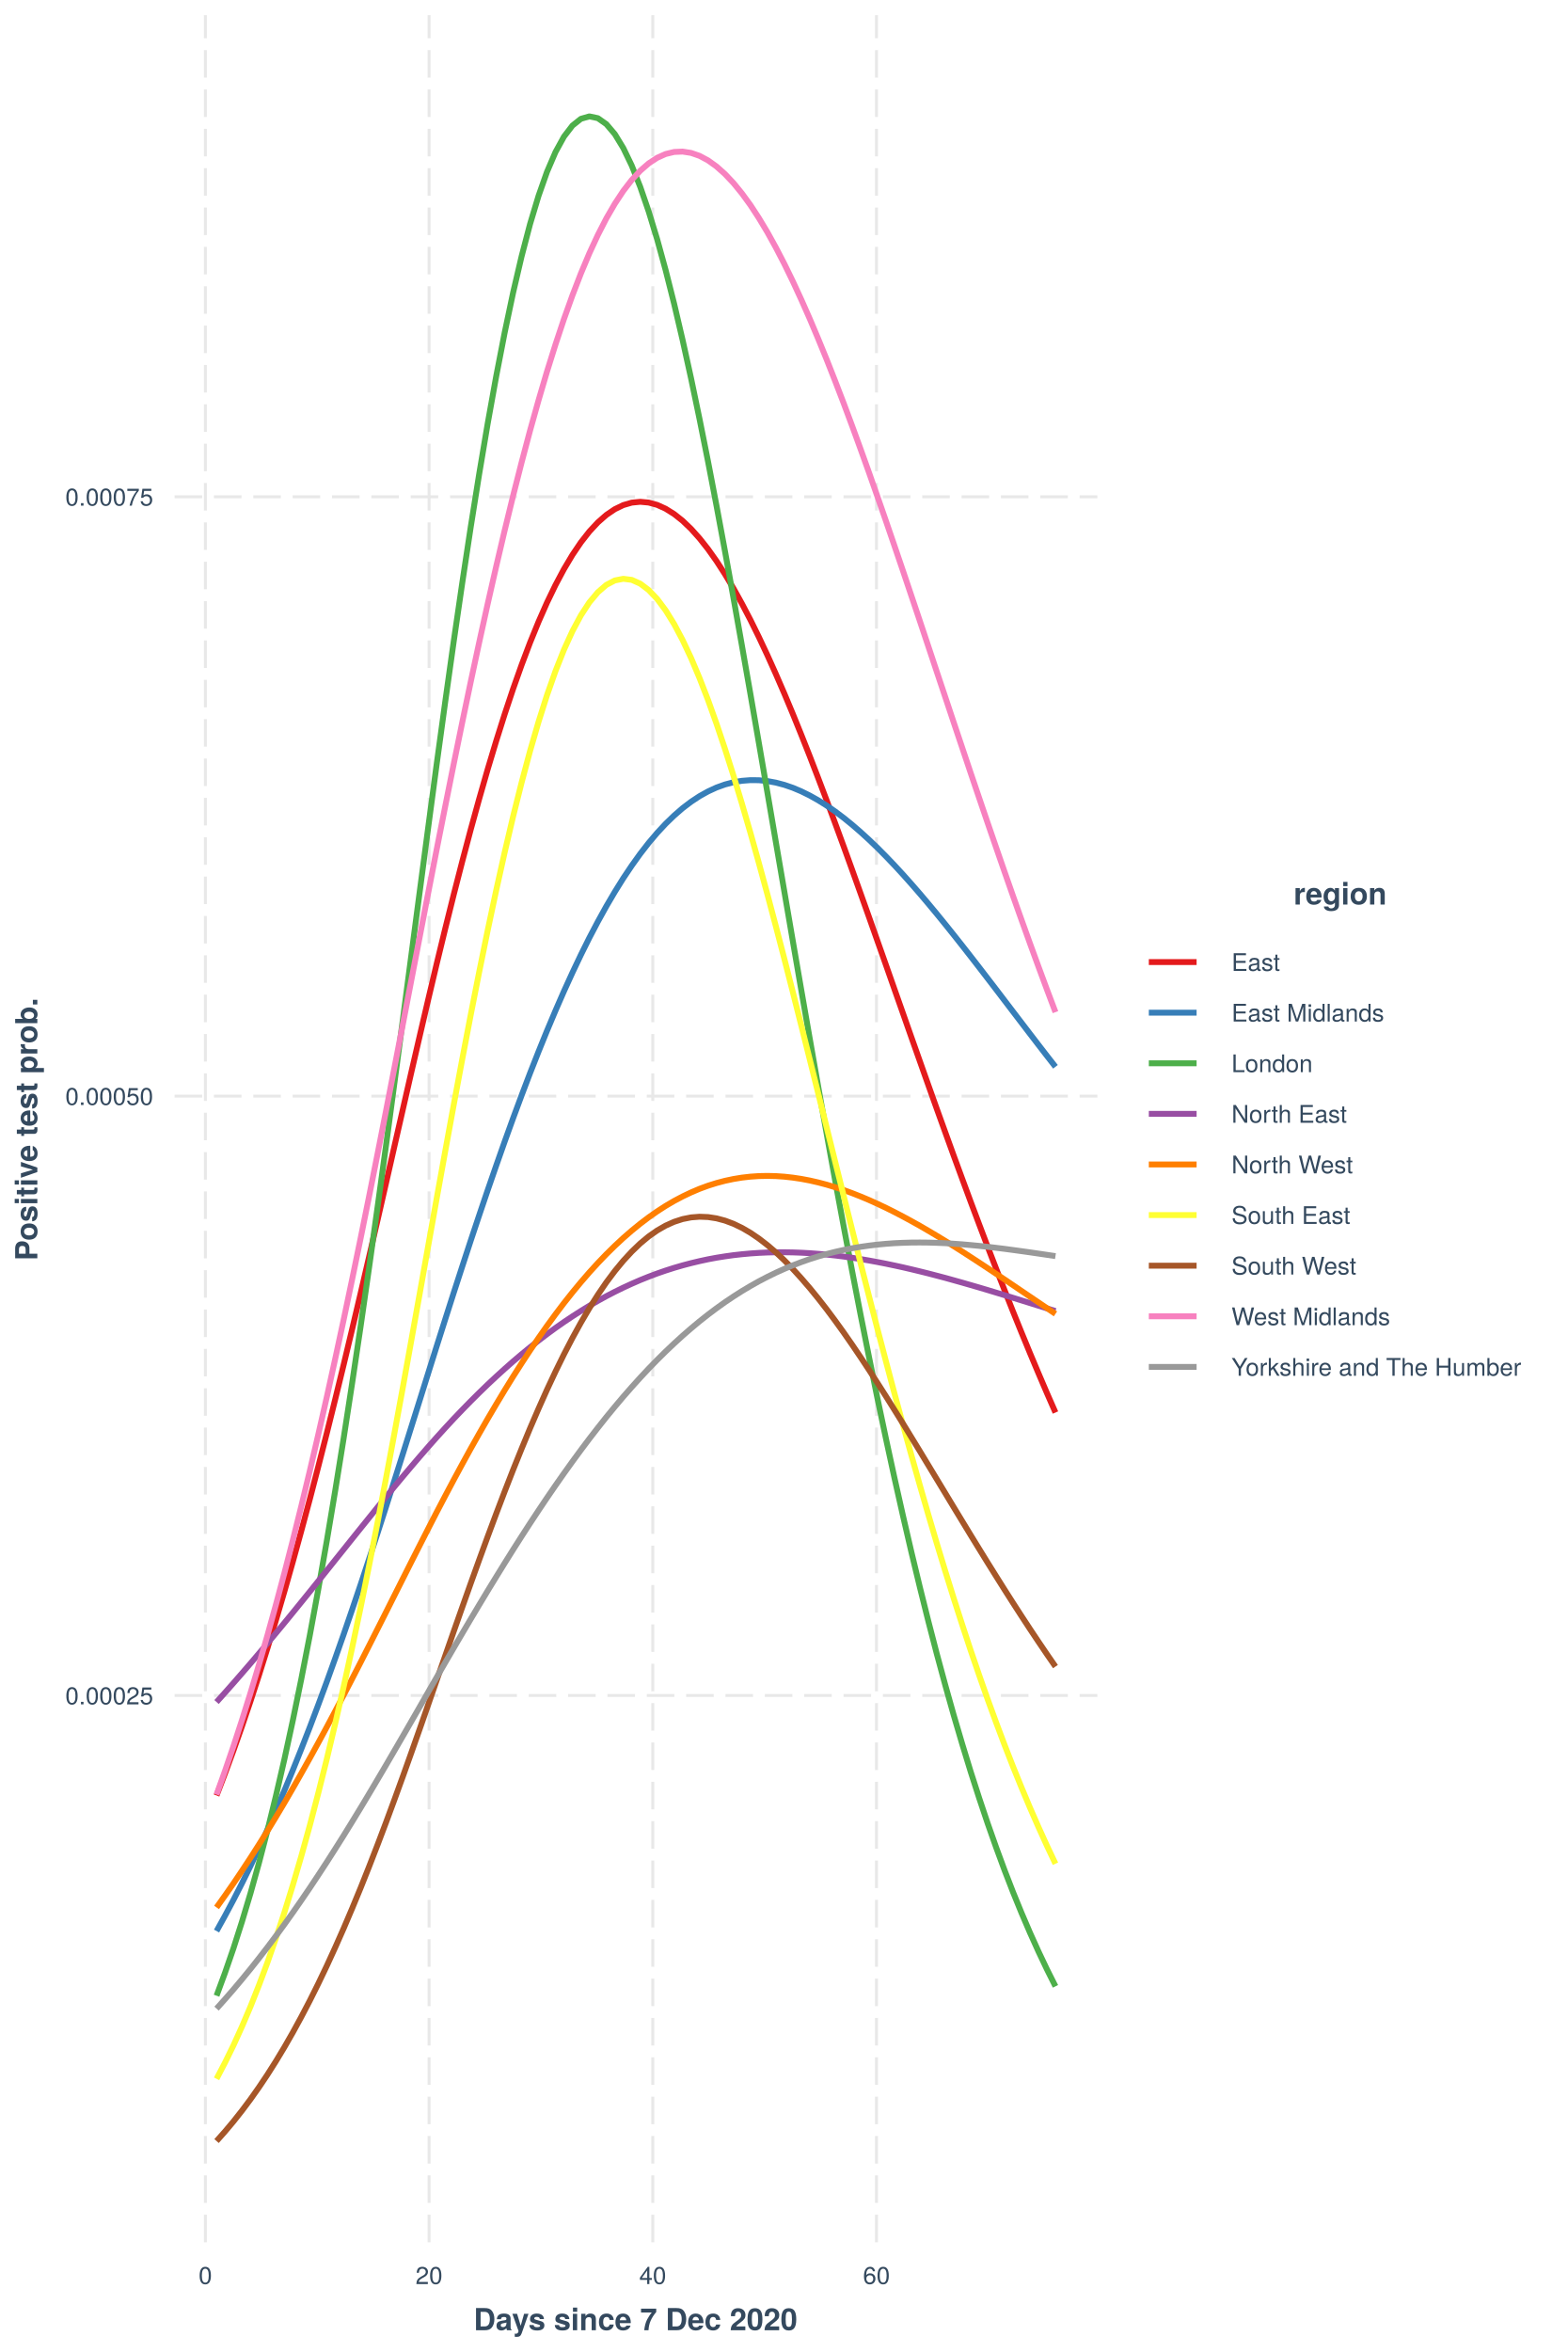
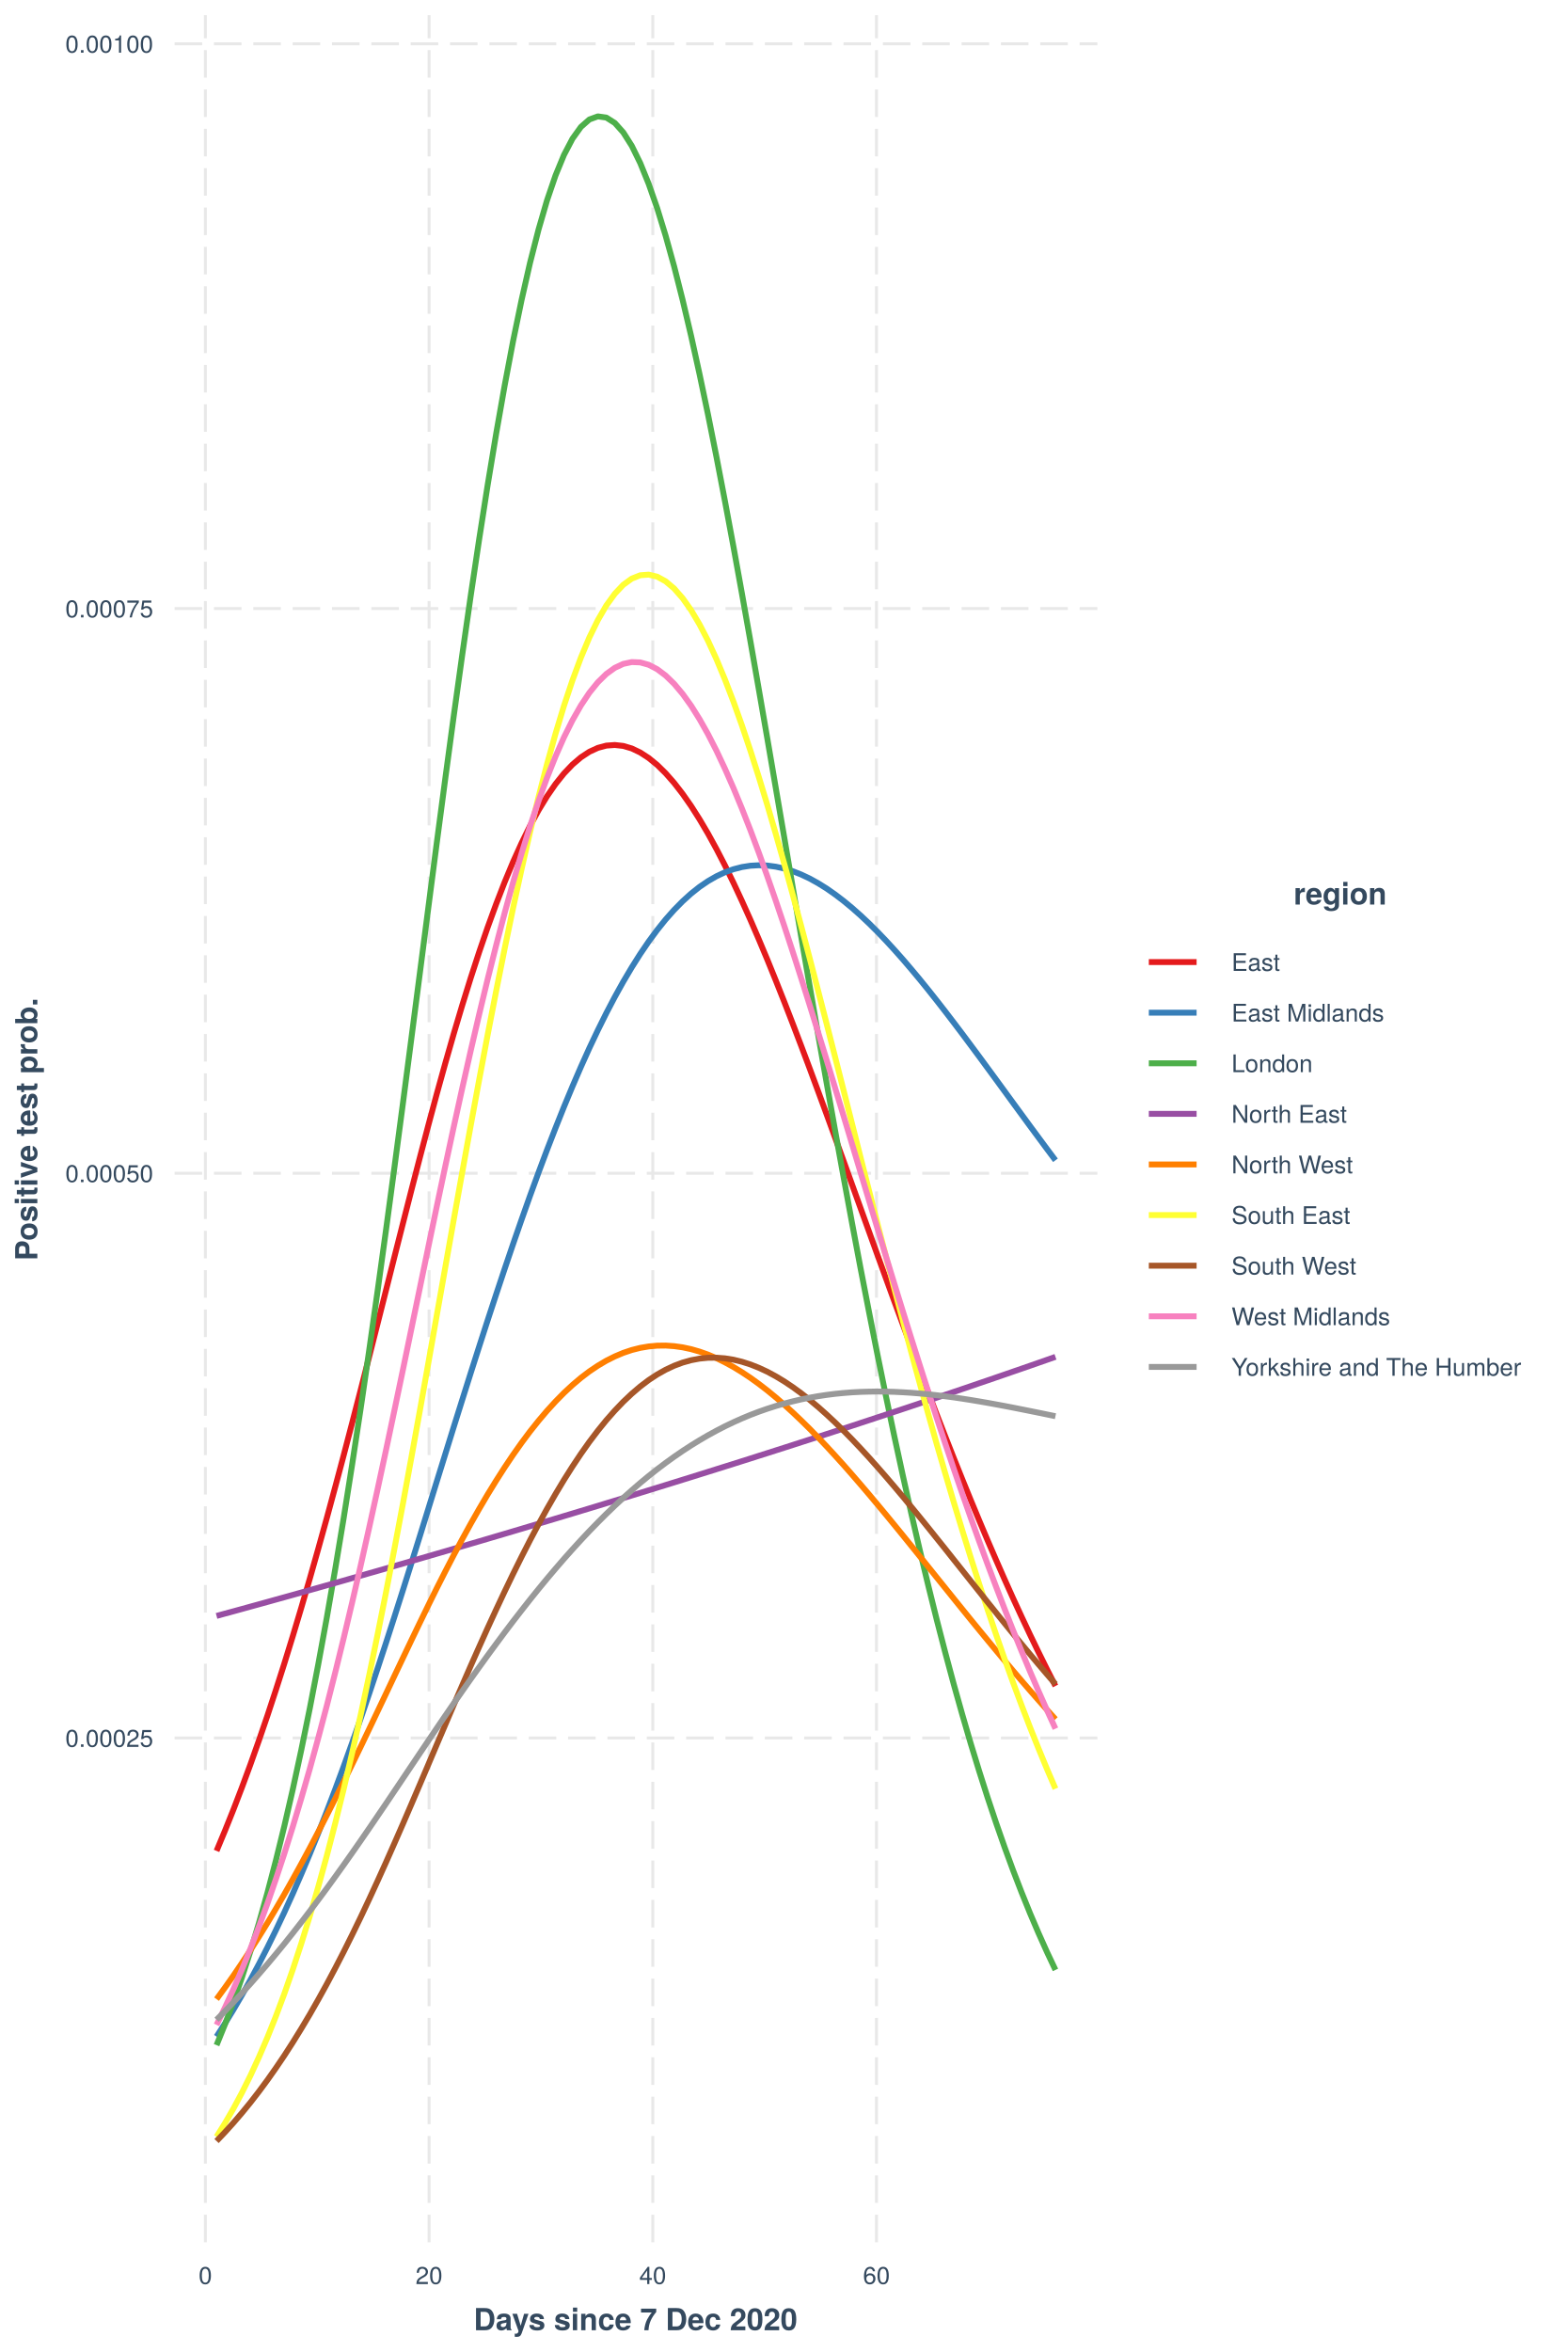
<svg xmlns="http://www.w3.org/2000/svg" viewBox="0 0 566.93 850.39">
  <defs>
    <style type="text/css">
    line, polyline, polygon, path, rect, circle {
      fill: none;
      stroke: #000000;
      stroke-linecap: round;
      stroke-linejoin: round;
      stroke-miterlimit: 10.00;
    }
  </style>
  </defs>
  <rect width="100%" height="100%" style="stroke: none; fill: #FFFFFF;" />
  <rect x="0.00" y="0.00" width="566.93" height="850.39" style="stroke-width: 1.07; stroke: #FFFFFF; fill: #FFFFFF;" />
  <defs>
    <clipPath id="cpNjMuMTR8Mzk2Ljg1fDgxMC43Mnw1LjQ4">
      <rect x="63.14" y="5.48" width="333.71" height="805.24" />
    </clipPath>
  </defs>
  <rect x="63.14" y="5.48" width="333.71" height="805.24" style="stroke-width: 0.00; stroke: #FFFFFF; fill: #FFFFFF;" clip-path="url(#cpNjMuMTR8Mzk2Ljg1fDgxMC43Mnw1LjQ4)" />
-   <polyline points="63.14,613.02 396.85,613.02 " style="stroke-width: 1.07; stroke: #E8E8E8; stroke-dasharray: 9.96,4.27; stroke-linecap: butt;" clip-path="url(#cpNjMuMTR8Mzk2Ljg1fDgxMC43Mnw1LjQ4)" />
-   <polyline points="63.14,396.32 396.85,396.32 " style="stroke-width: 1.07; stroke: #E8E8E8; stroke-dasharray: 9.96,4.27; stroke-linecap: butt;" clip-path="url(#cpNjMuMTR8Mzk2Ljg1fDgxMC43Mnw1LjQ4)" />
-   <polyline points="63.14,179.62 396.85,179.62 " style="stroke-width: 1.07; stroke: #E8E8E8; stroke-dasharray: 9.96,4.27; stroke-linecap: butt;" clip-path="url(#cpNjMuMTR8Mzk2Ljg1fDgxMC43Mnw1LjQ4)" />
+   <polyline points="63.14,628.40 396.85,628.40 " style="stroke-width: 1.07; stroke: #E8E8E8; stroke-dasharray: 9.96,4.27; stroke-linecap: butt;" clip-path="url(#cpNjMuMTR8Mzk2Ljg1fDgxMC43Mnw1LjQ4)" />
+   <polyline points="63.14,424.21 396.85,424.21 " style="stroke-width: 1.07; stroke: #E8E8E8; stroke-dasharray: 9.96,4.27; stroke-linecap: butt;" clip-path="url(#cpNjMuMTR8Mzk2Ljg1fDgxMC43Mnw1LjQ4)" />
+   <polyline points="63.14,220.03 396.85,220.03 " style="stroke-width: 1.07; stroke: #E8E8E8; stroke-dasharray: 9.96,4.27; stroke-linecap: butt;" clip-path="url(#cpNjMuMTR8Mzk2Ljg1fDgxMC43Mnw1LjQ4)" />
+   <polyline points="63.14,15.84 396.85,15.84 " style="stroke-width: 1.07; stroke: #E8E8E8; stroke-dasharray: 9.96,4.27; stroke-linecap: butt;" clip-path="url(#cpNjMuMTR8Mzk2Ljg1fDgxMC43Mnw1LjQ4)" />
  <polyline points="74.27,810.72 74.27,5.48 " style="stroke-width: 1.07; stroke: #E8E8E8; stroke-dasharray: 9.96,4.27; stroke-linecap: butt;" clip-path="url(#cpNjMuMTR8Mzk2Ljg1fDgxMC43Mnw1LjQ4)" />
  <polyline points="155.17,810.72 155.17,5.48 " style="stroke-width: 1.07; stroke: #E8E8E8; stroke-dasharray: 9.96,4.27; stroke-linecap: butt;" clip-path="url(#cpNjMuMTR8Mzk2Ljg1fDgxMC43Mnw1LjQ4)" />
  <polyline points="236.07,810.72 236.07,5.48 " style="stroke-width: 1.07; stroke: #E8E8E8; stroke-dasharray: 9.96,4.27; stroke-linecap: butt;" clip-path="url(#cpNjMuMTR8Mzk2Ljg1fDgxMC43Mnw1LjQ4)" />
  <polyline points="316.97,810.72 316.97,5.48 " style="stroke-width: 1.07; stroke: #E8E8E8; stroke-dasharray: 9.96,4.27; stroke-linecap: butt;" clip-path="url(#cpNjMuMTR8Mzk2Ljg1fDgxMC43Mnw1LjQ4)" />
-   <polyline points="78.31,649.18 81.37,641.19 84.44,632.85 87.50,624.16 90.57,615.12 93.63,605.73 96.70,595.98 99.76,585.89 102.83,575.44 105.89,564.66 108.95,553.54 112.02,542.10 115.08,530.34 118.15,518.30 121.21,505.98 124.28,493.40 127.34,480.60 130.41,467.61 133.47,454.44 136.53,441.15 139.60,427.76 142.66,414.33 145.73,400.89 148.79,387.51 151.86,374.23 154.92,361.12 157.98,348.22 161.05,335.61 164.11,323.33 167.18,311.41 170.24,299.88 173.31,288.78 176.37,278.11 179.44,267.92 182.50,258.23 185.56,249.05 188.63,240.41 191.69,232.32 194.76,224.79 197.82,217.85 200.89,211.50 203.95,205.76 207.02,200.61 210.08,196.08 213.14,192.17 216.21,188.87 219.27,186.18 222.34,184.10 225.40,182.62 228.47,181.73 231.53,181.43 234.59,181.71 237.66,182.55 240.72,183.94 243.79,185.86 246.85,188.29 249.92,191.23 252.98,194.65 256.05,198.53 259.11,202.85 262.17,207.59 265.24,212.73 268.30,218.25 271.37,224.12 274.43,230.33 277.50,236.86 280.56,243.67 283.63,250.75 286.69,258.07 289.75,265.62 292.82,273.37 295.88,281.31 298.95,289.40 302.01,297.63 305.08,305.99 308.14,314.45 311.20,322.99 314.27,331.60 317.33,340.25 320.40,348.94 323.46,357.65 326.53,366.35 329.59,375.05 332.66,383.72 335.72,392.35 338.78,400.93 341.85,409.44 344.91,417.89 347.98,426.25 351.04,434.53 354.11,442.70 357.17,450.77 360.24,458.72 363.30,466.55 366.36,474.25 369.43,481.83 372.49,489.26 375.56,496.56 378.62,503.71 381.69,510.71 " style="stroke-width: 2.13; stroke: #E41A1C; stroke-linecap: butt;" clip-path="url(#cpNjMuMTR8Mzk2Ljg1fDgxMC43Mnw1LjQ4)" />
-   <polyline points="78.31,698.19 81.37,692.66 84.44,686.90 87.50,680.91 90.57,674.68 93.63,668.23 96.70,661.53 99.76,654.60 102.83,647.43 105.89,640.03 108.95,632.39 112.02,624.52 115.08,616.43 118.15,608.13 121.21,599.61 124.28,590.90 127.34,581.99 130.41,572.92 133.47,563.68 136.53,554.30 139.60,544.80 142.66,535.20 145.73,525.52 148.79,515.78 151.86,506.02 154.92,496.26 157.98,486.54 161.05,476.88 164.11,467.31 167.18,457.86 170.24,448.52 173.31,439.33 176.37,430.30 179.44,421.44 182.50,412.76 185.56,404.29 188.63,396.03 191.69,387.99 194.76,380.20 197.82,372.66 200.89,365.38 203.95,358.37 207.02,351.64 210.08,345.20 213.14,339.05 216.21,333.21 219.27,327.67 222.34,322.45 225.40,317.54 228.47,312.96 231.53,308.69 234.59,304.75 237.66,301.13 240.72,297.84 243.79,294.87 246.85,292.21 249.92,289.88 252.98,287.86 256.05,286.15 259.11,284.74 262.17,283.64 265.24,282.83 268.30,282.31 271.37,282.07 274.43,282.10 277.50,282.40 280.56,282.96 283.63,283.77 286.69,284.82 289.75,286.11 292.82,287.62 295.88,289.34 298.95,291.26 302.01,293.38 305.08,295.69 308.14,298.17 311.20,300.82 314.27,303.62 317.33,306.56 320.40,309.65 323.46,312.85 326.53,316.18 329.59,319.61 332.66,323.14 335.72,326.75 338.78,330.44 341.85,334.21 344.91,338.03 347.98,341.91 351.04,345.82 354.11,349.78 357.17,353.76 360.24,357.76 363.30,361.78 366.36,365.79 369.43,369.81 372.49,373.81 375.56,377.81 378.62,381.77 381.69,385.71 " style="stroke-width: 2.13; stroke: #377EB8; stroke-linecap: butt;" clip-path="url(#cpNjMuMTR8Mzk2Ljg1fDgxMC43Mnw1LjQ4)" />
-   <polyline points="78.31,721.57 81.37,713.28 84.44,704.38 87.50,694.82 90.57,684.58 93.63,673.62 96.70,661.91 99.76,649.43 102.83,636.15 105.89,622.06 108.95,607.13 112.02,591.37 115.08,574.77 118.15,557.32 121.21,539.05 124.28,519.98 127.34,500.14 130.41,479.57 133.47,458.34 136.53,436.50 139.60,414.16 142.66,391.39 145.73,368.33 148.79,345.09 151.86,321.82 154.92,298.67 157.98,275.82 161.05,253.44 164.11,231.69 167.18,210.67 170.24,190.49 173.31,171.27 176.37,153.10 179.44,136.07 182.50,120.28 185.56,105.79 188.63,92.67 191.69,80.99 194.76,70.79 197.82,62.11 200.89,54.97 203.95,49.40 207.02,45.40 210.08,42.96 213.14,42.08 216.21,42.73 219.27,44.88 222.34,48.49 225.40,53.52 228.47,59.90 231.53,67.57 234.59,76.48 237.66,86.55 240.72,97.69 243.79,109.85 246.85,122.93 249.92,136.85 252.98,151.52 256.05,166.88 259.11,182.82 262.17,199.28 265.24,216.16 268.30,233.39 271.37,250.90 274.43,268.61 277.50,286.45 280.56,304.36 283.63,322.26 286.69,340.12 289.75,357.86 292.82,375.44 295.88,392.82 298.95,409.95 302.01,426.79 305.08,443.31 308.14,459.49 311.20,475.28 314.27,490.68 317.33,505.67 320.40,520.22 323.46,534.33 326.53,547.98 329.59,561.17 332.66,573.90 335.72,586.17 338.78,597.97 341.85,609.31 344.91,620.19 347.98,630.61 351.04,640.60 354.11,650.14 357.17,659.26 360.24,667.96 363.30,676.26 366.36,684.16 369.43,691.68 372.49,698.82 375.56,705.62 378.62,712.06 381.69,718.18 " style="stroke-width: 2.13; stroke: #4DAF4A; stroke-linecap: butt;" clip-path="url(#cpNjMuMTR8Mzk2Ljg1fDgxMC43Mnw1LjQ4)" />
-   <polyline points="78.31,615.39 81.37,611.98 84.44,608.51 87.50,605.00 90.57,601.44 93.63,597.84 96.70,594.19 99.76,590.51 102.83,586.80 105.89,583.06 108.95,579.29 112.02,575.50 115.08,571.69 118.15,567.87 121.21,564.04 124.28,560.21 127.34,556.38 130.41,552.56 133.47,548.76 136.53,544.97 139.60,541.22 142.66,537.49 145.73,533.81 148.79,530.17 151.86,526.58 154.92,523.06 157.98,519.61 161.05,516.23 164.11,512.93 167.18,509.72 170.24,506.59 173.31,503.54 176.37,500.58 179.44,497.71 182.50,494.93 185.56,492.23 188.63,489.63 191.69,487.12 194.76,484.70 197.82,482.37 200.89,480.13 203.95,477.99 207.02,475.94 210.08,473.98 213.14,472.11 216.21,470.34 219.27,468.65 222.34,467.06 225.40,465.56 228.47,464.15 231.53,462.82 234.59,461.59 237.66,460.44 240.72,459.38 243.79,458.40 246.85,457.51 249.92,456.70 252.98,455.97 256.05,455.31 259.11,454.74 262.17,454.25 265.24,453.82 268.30,453.48 271.37,453.20 274.43,452.99 277.50,452.85 280.56,452.78 283.63,452.77 286.69,452.82 289.75,452.93 292.82,453.10 295.88,453.33 298.95,453.61 302.01,453.94 305.08,454.32 308.14,454.75 311.20,455.23 314.27,455.75 317.33,456.31 320.40,456.91 323.46,457.55 326.53,458.22 329.59,458.93 332.66,459.67 335.72,460.43 338.78,461.23 341.85,462.04 344.91,462.89 347.98,463.75 351.04,464.63 354.11,465.52 357.17,466.43 360.24,467.36 363.30,468.29 366.36,469.24 369.43,470.19 372.49,471.14 375.56,472.10 378.62,473.06 381.69,474.02 " style="stroke-width: 2.13; stroke: #984EA3; stroke-linecap: butt;" clip-path="url(#cpNjMuMTR8Mzk2Ljg1fDgxMC43Mnw1LjQ4)" />
-   <polyline points="78.31,689.65 81.37,685.36 84.44,680.95 87.50,676.40 90.57,671.74 93.63,666.94 96.70,662.03 99.76,656.99 102.83,651.84 105.89,646.58 108.95,641.20 112.02,635.72 115.08,630.15 118.15,624.48 121.21,618.72 124.28,612.89 127.34,606.99 130.41,601.03 133.47,595.01 136.53,588.96 139.60,582.89 142.66,576.80 145.73,570.70 148.79,564.63 151.86,558.58 154.92,552.57 157.98,546.63 161.05,540.77 164.11,535.00 167.18,529.32 170.24,523.75 173.31,518.30 176.37,512.96 179.44,507.75 182.50,502.66 185.56,497.71 188.63,492.91 191.69,488.25 194.76,483.74 197.82,479.38 200.89,475.18 203.95,471.14 207.02,467.27 210.08,463.57 213.14,460.03 216.21,456.66 219.27,453.47 222.34,450.45 225.40,447.61 228.47,444.94 231.53,442.45 234.59,440.13 237.66,437.98 240.72,436.01 243.79,434.21 246.85,432.59 249.92,431.13 252.98,429.83 256.05,428.70 259.11,427.74 262.17,426.93 265.24,426.28 268.30,425.78 271.37,425.43 274.43,425.22 277.50,425.16 280.56,425.23 283.63,425.44 286.69,425.78 289.75,426.24 292.82,426.82 295.88,427.52 298.95,428.33 302.01,429.25 305.08,430.26 308.14,431.38 311.20,432.59 314.27,433.88 317.33,435.26 320.40,436.71 323.46,438.24 326.53,439.84 329.59,441.50 332.66,443.21 335.72,444.99 338.78,446.81 341.85,448.67 344.91,450.58 347.98,452.52 351.04,454.50 354.11,456.50 357.17,458.52 360.24,460.56 363.30,462.62 366.36,464.68 369.43,466.76 372.49,468.83 375.56,470.91 378.62,472.98 381.69,475.04 " style="stroke-width: 2.13; stroke: #FF7F00; stroke-linecap: butt;" clip-path="url(#cpNjMuMTR8Mzk2Ljg1fDgxMC43Mnw1LjQ4)" />
-   <polyline points="78.31,751.61 81.37,745.76 84.44,739.48 87.50,732.74 90.57,725.53 93.63,717.82 96.70,709.60 99.76,700.83 102.83,691.51 105.89,681.62 108.95,671.15 112.02,660.08 115.08,648.41 118.15,636.13 121.21,623.26 124.28,609.80 127.34,595.77 130.41,581.19 133.47,566.08 136.53,550.49 139.60,534.47 142.66,518.07 145.73,501.35 148.79,484.39 151.86,467.28 154.92,450.10 157.98,432.98 161.05,416.01 164.11,399.29 167.18,382.89 170.24,366.88 173.31,351.34 176.37,336.34 179.44,321.93 182.50,308.19 185.56,295.17 188.63,282.93 191.69,271.51 194.76,260.96 197.82,251.32 200.89,242.62 203.95,234.90 207.02,228.18 210.08,222.47 213.14,217.78 216.21,214.12 219.27,211.48 222.34,209.87 225.40,209.27 228.47,209.66 231.53,211.03 234.59,213.34 237.66,216.57 240.72,220.68 243.79,225.64 246.85,231.41 249.92,237.93 252.98,245.18 256.05,253.10 259.11,261.65 262.17,270.77 265.24,280.42 268.30,290.54 271.37,301.10 274.43,312.03 277.50,323.30 280.56,334.84 283.63,346.63 286.69,358.61 289.75,370.74 292.82,382.98 295.88,395.29 298.95,407.64 302.01,419.98 305.08,432.28 308.14,444.52 311.20,456.66 314.27,468.68 317.33,480.56 320.40,492.26 323.46,503.78 326.53,515.10 329.59,526.19 332.66,537.05 335.72,547.66 338.78,558.02 341.85,568.11 344.91,577.93 347.98,587.47 351.04,596.74 354.11,605.71 357.17,614.41 360.24,622.81 363.30,630.94 366.36,638.78 369.43,646.34 372.49,653.62 375.56,660.63 378.62,667.37 381.69,673.85 " style="stroke-width: 2.13; stroke: #FFFF33; stroke-linecap: butt;" clip-path="url(#cpNjMuMTR8Mzk2Ljg1fDgxMC43Mnw1LjQ4)" />
-   <polyline points="78.31,774.12 81.37,770.67 84.44,767.01 87.50,763.14 90.57,759.03 93.63,754.70 96.70,750.12 99.76,745.29 102.83,740.20 105.89,734.86 108.95,729.25 112.02,723.38 115.08,717.24 118.15,710.83 121.21,704.15 124.28,697.22 127.34,690.03 130.41,682.59 133.47,674.91 136.53,667.01 139.60,658.91 142.66,650.62 145.73,642.17 148.79,633.59 151.86,624.90 154.92,616.13 157.98,607.33 161.05,598.54 164.11,589.77 167.18,581.07 170.24,572.45 173.31,563.93 176.37,555.55 179.44,547.32 182.50,539.27 185.56,531.42 188.63,523.80 191.69,516.41 194.76,509.29 197.82,502.44 200.89,495.89 203.95,489.66 207.02,483.75 210.08,478.19 213.14,472.98 216.21,468.13 219.27,463.65 222.34,459.55 225.40,455.84 228.47,452.52 231.53,449.58 234.59,447.04 237.66,444.89 240.72,443.13 243.79,441.76 246.85,440.77 249.92,440.16 252.98,439.92 256.05,440.04 259.11,440.51 262.17,441.32 265.24,442.47 268.30,443.94 271.37,445.72 274.43,447.80 277.50,450.16 280.56,452.78 283.63,455.67 286.69,458.79 289.75,462.14 292.82,465.70 295.88,469.45 298.95,473.39 302.01,477.50 305.08,481.76 308.14,486.16 311.20,490.68 314.27,495.32 317.33,500.05 320.40,504.86 323.46,509.75 326.53,514.69 329.59,519.69 332.66,524.71 335.72,529.77 338.78,534.83 341.85,539.90 344.91,544.97 347.98,550.02 351.04,555.05 354.11,560.05 357.17,565.01 360.24,569.92 363.30,574.79 366.36,579.59 369.43,584.34 372.49,589.01 375.56,593.61 378.62,598.13 381.69,602.57 " style="stroke-width: 2.13; stroke: #A65628; stroke-linecap: butt;" clip-path="url(#cpNjMuMTR8Mzk2Ljg1fDgxMC43Mnw1LjQ4)" />
-   <polyline points="78.31,648.86 81.37,640.28 84.44,631.31 87.50,621.93 90.57,612.14 93.63,601.94 96.70,591.31 99.76,580.26 102.83,568.79 105.89,556.90 108.95,544.59 112.02,531.88 115.08,518.76 118.15,505.25 121.21,491.37 124.28,477.14 127.34,462.58 130.41,447.72 133.47,432.59 136.53,417.21 139.60,401.64 142.66,385.92 145.73,370.09 148.79,354.20 151.86,338.32 154.92,322.50 157.98,306.81 161.05,291.32 164.11,276.07 167.18,261.11 170.24,246.47 173.31,232.18 176.37,218.29 179.44,204.81 182.50,191.78 185.56,179.23 188.63,167.18 191.69,155.66 194.76,144.70 197.82,134.31 200.89,124.52 203.95,115.33 207.02,106.77 210.08,98.84 213.14,91.56 216.21,84.94 219.27,78.97 222.34,73.67 225.40,69.03 228.47,65.05 231.53,61.73 234.59,59.07 237.66,57.05 240.72,55.68 243.79,54.94 246.85,54.81 249.92,55.29 252.98,56.35 256.05,57.99 259.11,60.19 262.17,62.92 265.24,66.17 268.30,69.92 271.37,74.14 274.43,78.83 277.50,83.94 280.56,89.47 283.63,95.39 286.69,101.67 289.75,108.29 292.82,115.23 295.88,122.48 298.95,129.99 302.01,137.76 305.08,145.75 308.14,153.95 311.20,162.34 314.27,170.89 317.33,179.59 320.40,188.41 323.46,197.34 326.53,206.35 329.59,215.43 332.66,224.56 335.72,233.72 338.78,242.90 341.85,252.08 344.91,261.25 347.98,270.39 351.04,279.50 354.11,288.55 357.17,297.54 360.24,306.45 363.30,315.28 366.36,324.01 369.43,332.64 372.49,341.15 375.56,349.55 378.62,357.81 381.69,365.95 " style="stroke-width: 2.13; stroke: #F781BF; stroke-linecap: butt;" clip-path="url(#cpNjMuMTR8Mzk2Ljg1fDgxMC43Mnw1LjQ4)" />
-   <polyline points="78.31,726.24 81.37,722.82 84.44,719.29 87.50,715.65 90.57,711.90 93.63,708.04 96.70,704.07 99.76,699.99 102.83,695.80 105.89,691.51 108.95,687.11 112.02,682.61 115.08,678.00 118.15,673.31 121.21,668.52 124.28,663.65 127.34,658.69 130.41,653.66 133.47,648.56 136.53,643.40 139.60,638.19 142.66,632.93 145.73,627.64 148.79,622.33 151.86,617.00 154.92,611.66 157.98,606.34 161.05,601.04 164.11,595.78 167.18,590.55 170.24,585.37 173.31,580.23 176.37,575.15 179.44,570.13 182.50,565.18 185.56,560.29 188.63,555.48 191.69,550.75 194.76,546.10 197.82,541.54 200.89,537.07 203.95,532.70 207.02,528.42 210.08,524.25 213.14,520.18 216.21,516.22 219.27,512.36 222.34,508.62 225.40,505.00 228.47,501.49 231.53,498.10 234.59,494.83 237.66,491.68 240.72,488.65 243.79,485.74 246.85,482.95 249.92,480.28 252.98,477.73 256.05,475.31 259.11,473.01 262.17,470.82 265.24,468.76 268.30,466.81 271.37,464.98 274.43,463.26 277.50,461.66 280.56,460.16 283.63,458.78 286.69,457.50 289.75,456.33 292.82,455.25 295.88,454.28 298.95,453.40 302.01,452.62 305.08,451.93 308.14,451.32 311.20,450.80 314.27,450.36 317.33,450.00 320.40,449.71 323.46,449.49 326.53,449.35 329.59,449.26 332.66,449.24 335.72,449.27 338.78,449.36 341.85,449.49 344.91,449.68 347.98,449.90 351.04,450.17 354.11,450.46 357.17,450.80 360.24,451.16 363.30,451.54 366.36,451.95 369.43,452.37 372.49,452.80 375.56,453.25 378.62,453.70 381.69,454.16 " style="stroke-width: 2.13; stroke: #999999; stroke-linecap: butt;" clip-path="url(#cpNjMuMTR8Mzk2Ljg1fDgxMC43Mnw1LjQ4)" />
+   <polyline points="78.31,669.21 81.37,661.87 84.44,654.21 87.50,646.23 90.57,637.92 93.63,629.29 96.70,620.33 99.76,611.05 102.83,601.44 105.89,591.53 108.95,581.32 112.02,570.81 115.08,560.02 118.15,548.98 121.21,537.69 124.28,526.19 127.34,514.50 130.41,502.65 133.47,490.67 136.53,478.60 139.60,466.48 142.66,454.35 145.73,442.26 148.79,430.27 151.86,418.43 154.92,406.79 157.98,395.41 161.05,384.36 164.11,373.68 167.18,363.39 170.24,353.54 173.31,344.14 176.37,335.23 179.44,326.82 182.50,318.93 185.56,311.58 188.63,304.80 191.69,298.58 194.76,292.95 197.82,287.92 200.89,283.48 203.95,279.65 207.02,276.43 210.08,273.82 213.14,271.81 216.21,270.40 219.27,269.58 222.34,269.36 225.40,269.70 228.47,270.61 231.53,272.07 234.59,274.06 237.66,276.57 240.72,279.58 243.79,283.07 246.85,287.02 249.92,291.41 252.98,296.22 256.05,301.42 259.11,307.00 262.17,312.92 265.24,319.18 268.30,325.74 271.37,332.57 274.43,339.67 277.50,346.99 280.56,354.53 283.63,362.26 286.69,370.15 289.75,378.18 292.82,386.34 295.88,394.61 298.95,402.95 302.01,411.36 305.08,419.82 308.14,428.31 311.20,436.80 314.27,445.30 317.33,453.78 320.40,462.22 323.46,470.62 326.53,478.96 329.59,487.23 332.66,495.42 335.72,503.51 338.78,511.51 341.85,519.40 344.91,527.18 347.98,534.83 351.04,542.35 354.11,549.74 357.17,556.99 360.24,564.10 363.30,571.06 366.36,577.87 369.43,584.52 372.49,591.02 375.56,597.37 378.62,603.55 381.69,609.58 " style="stroke-width: 2.13; stroke: #E41A1C; stroke-linecap: butt;" clip-path="url(#cpNjMuMTR8Mzk2Ljg1fDgxMC43Mnw1LjQ4)" />
+   <polyline points="78.31,736.34 81.37,731.57 84.44,726.57 87.50,721.33 90.57,715.85 93.63,710.12 96.70,704.13 99.76,697.90 102.83,691.40 105.89,684.64 108.95,677.62 112.02,670.34 115.08,662.81 118.15,655.01 121.21,646.97 124.28,638.68 127.34,630.16 130.41,621.42 133.47,612.46 136.53,603.31 139.60,593.98 142.66,584.49 145.73,574.87 148.79,565.13 151.86,555.32 154.92,545.45 157.98,535.55 161.05,525.68 164.11,515.84 167.18,506.07 170.24,496.37 173.31,486.78 176.37,477.30 179.44,467.96 182.50,458.77 185.56,449.76 188.63,440.93 191.69,432.31 194.76,423.91 197.82,415.75 200.89,407.84 203.95,400.19 207.02,392.81 210.08,385.72 213.14,378.93 216.21,372.45 219.27,366.29 222.34,360.44 225.40,354.93 228.47,349.75 231.53,344.91 234.59,340.41 237.66,336.25 240.72,332.44 243.79,328.98 246.85,325.87 249.92,323.09 252.98,320.66 256.05,318.57 259.11,316.81 262.17,315.38 265.24,314.28 268.30,313.49 271.37,313.01 274.43,312.84 277.50,312.95 280.56,313.36 283.63,314.04 286.69,314.99 289.75,316.20 292.82,317.65 295.88,319.35 298.95,321.26 302.01,323.40 305.08,325.74 308.14,328.27 311.20,330.98 314.27,333.87 317.33,336.91 320.40,340.11 323.46,343.44 326.53,346.90 329.59,350.48 332.66,354.16 335.72,357.93 338.78,361.79 341.85,365.73 344.91,369.73 347.98,373.78 351.04,377.89 354.11,382.02 357.17,386.19 360.24,390.37 363.30,394.56 366.36,398.76 369.43,402.95 372.49,407.13 375.56,411.28 378.62,415.42 381.69,419.51 " style="stroke-width: 2.13; stroke: #377EB8; stroke-linecap: butt;" clip-path="url(#cpNjMuMTR8Mzk2Ljg1fDgxMC43Mnw1LjQ4)" />
+   <polyline points="78.31,739.44 81.37,731.88 84.44,723.73 87.50,714.93 90.57,705.47 93.63,695.30 96.70,684.38 99.76,672.70 102.83,660.22 105.89,646.91 108.95,632.75 112.02,617.73 115.08,601.83 118.15,585.06 121.21,567.41 124.28,548.90 127.34,529.55 130.41,509.40 133.47,488.49 136.53,466.89 139.60,444.67 142.66,421.92 145.73,398.75 148.79,375.28 151.86,351.65 154.92,328.00 157.98,304.52 161.05,281.36 164.11,258.70 167.18,236.64 170.24,215.31 173.31,194.81 176.37,175.26 179.44,156.75 182.50,139.39 185.56,123.25 188.63,108.42 191.69,94.97 194.76,82.96 197.82,72.44 200.89,63.45 203.95,56.02 207.02,50.16 210.08,45.89 213.14,43.20 216.21,42.08 219.27,42.51 222.34,44.46 225.40,47.88 228.47,52.73 231.53,58.96 234.59,66.50 237.66,75.29 240.72,85.25 243.79,96.32 246.85,108.40 249.92,121.42 252.98,135.29 256.05,149.94 259.11,165.27 262.17,181.21 265.24,197.66 268.30,214.56 271.37,231.81 274.43,249.34 277.50,267.08 280.56,284.96 283.63,302.90 286.69,320.86 289.75,338.76 292.82,356.55 295.88,374.19 298.95,391.62 302.01,408.81 305.08,425.70 308.14,442.29 311.20,458.52 314.27,474.37 317.33,489.83 320.40,504.87 323.46,519.48 326.53,533.64 329.59,547.35 332.66,560.60 335.72,573.39 338.78,585.71 341.85,597.56 344.91,608.95 347.98,619.88 351.04,630.36 354.11,640.39 357.17,649.98 360.24,659.15 363.30,667.89 366.36,676.23 369.43,684.18 372.49,691.74 375.56,698.93 378.62,705.76 381.69,712.25 " style="stroke-width: 2.13; stroke: #4DAF4A; stroke-linecap: butt;" clip-path="url(#cpNjMuMTR8Mzk2Ljg1fDgxMC43Mnw1LjQ4)" />
+   <polyline points="78.31,584.25 81.37,583.41 84.44,582.58 87.50,581.74 90.57,580.89 93.63,580.05 96.70,579.20 99.76,578.35 102.83,577.50 105.89,576.65 108.95,575.79 112.02,574.93 115.08,574.07 118.15,573.20 121.21,572.34 124.28,571.47 127.34,570.59 130.41,569.72 133.47,568.84 136.53,567.97 139.60,567.09 142.66,566.20 145.73,565.32 148.79,564.43 151.86,563.54 154.92,562.65 157.98,561.76 161.05,560.87 164.11,559.97 167.18,559.07 170.24,558.17 173.31,557.27 176.37,556.37 179.44,555.46 182.50,554.56 185.56,553.65 188.63,552.74 191.69,551.82 194.76,550.91 197.82,549.99 200.89,549.07 203.95,548.15 207.02,547.23 210.08,546.30 213.14,545.38 216.21,544.45 219.27,543.51 222.34,542.58 225.40,541.65 228.47,540.71 231.53,539.77 234.59,538.82 237.66,537.88 240.72,536.93 243.79,535.98 246.85,535.03 249.92,534.08 252.98,533.12 256.05,532.16 259.11,531.20 262.17,530.24 265.24,529.28 268.30,528.31 271.37,527.34 274.43,526.36 277.50,525.39 280.56,524.41 283.63,523.43 286.69,522.45 289.75,521.46 292.82,520.48 295.88,519.48 298.95,518.49 302.01,517.50 305.08,516.50 308.14,515.50 311.20,514.49 314.27,513.48 317.33,512.47 320.40,511.46 323.46,510.45 326.53,509.43 329.59,508.41 332.66,507.38 335.72,506.36 338.78,505.33 341.85,504.29 344.91,503.26 347.98,502.22 351.04,501.18 354.11,500.13 357.17,499.09 360.24,498.03 363.30,496.98 366.36,495.92 369.43,494.86 372.49,493.80 375.56,492.73 378.62,491.66 381.69,490.58 " style="stroke-width: 2.13; stroke: #984EA3; stroke-linecap: butt;" clip-path="url(#cpNjMuMTR8Mzk2Ljg1fDgxMC43Mnw1LjQ4)" />
+   <polyline points="78.31,722.81 81.37,718.61 84.44,714.26 87.50,709.75 90.57,705.08 93.63,700.26 96.70,695.28 99.76,690.15 102.83,684.87 105.89,679.44 108.95,673.88 112.02,668.18 115.08,662.35 118.15,656.40 121.21,650.34 124.28,644.18 127.34,637.94 130.41,631.61 133.47,625.23 136.53,618.80 139.60,612.35 142.66,605.88 145.73,599.43 148.79,593.01 151.86,586.64 154.92,580.35 157.98,574.17 161.05,568.12 164.11,562.21 167.18,556.47 170.24,550.90 173.31,545.51 176.37,540.31 179.44,535.32 182.50,530.54 185.56,525.98 188.63,521.64 191.69,517.54 194.76,513.69 197.82,510.08 200.89,506.72 203.95,503.61 207.02,500.76 210.08,498.17 213.14,495.84 216.21,493.78 219.27,491.97 222.34,490.43 225.40,489.14 228.47,488.11 231.53,487.34 234.59,486.82 237.66,486.54 240.72,486.50 243.79,486.71 246.85,487.14 249.92,487.80 252.98,488.68 256.05,489.77 259.11,491.07 262.17,492.57 265.24,494.25 268.30,496.12 271.37,498.16 274.43,500.37 277.50,502.73 280.56,505.25 283.63,507.90 286.69,510.69 289.75,513.60 292.82,516.62 295.88,519.75 298.95,522.98 302.01,526.30 305.08,529.70 308.14,533.18 311.20,536.72 314.27,540.32 317.33,543.97 320.40,547.66 323.46,551.39 326.53,555.15 329.59,558.94 332.66,562.74 335.72,566.55 338.78,570.37 341.85,574.18 344.91,577.99 347.98,581.79 351.04,585.57 354.11,589.33 357.17,593.06 360.24,596.77 363.30,600.44 366.36,604.08 369.43,607.68 372.49,611.23 375.56,614.74 378.62,618.19 381.69,621.60 " style="stroke-width: 2.13; stroke: #FF7F00; stroke-linecap: butt;" clip-path="url(#cpNjMuMTR8Mzk2Ljg1fDgxMC43Mnw1LjQ4)" />
+   <polyline points="78.31,772.55 81.37,767.64 84.44,762.33 87.50,756.61 90.57,750.44 93.63,743.80 96.70,736.67 99.76,729.02 102.83,720.83 105.89,712.07 108.95,702.74 112.02,692.81 115.08,682.26 118.15,671.10 121.21,659.30 124.28,646.87 127.34,633.82 130.41,620.16 133.47,605.90 136.53,591.07 139.60,575.70 142.66,559.84 145.73,543.54 148.79,526.87 151.86,509.90 154.92,492.72 157.98,475.41 161.05,458.10 164.11,440.85 167.18,423.75 170.24,406.87 173.31,390.28 176.37,374.06 179.44,358.27 182.50,342.98 185.56,328.26 188.63,314.18 191.69,300.79 194.76,288.14 197.82,276.29 200.89,265.29 203.95,255.17 207.02,245.98 210.08,237.73 213.14,230.46 216.21,224.19 219.27,218.92 222.34,214.67 225.40,211.43 228.47,209.21 231.53,207.99 234.59,207.76 237.66,208.50 240.72,210.18 243.79,212.78 246.85,216.27 249.92,220.61 252.98,225.77 256.05,231.70 259.11,238.36 262.17,245.70 265.24,253.69 268.30,262.27 271.37,271.39 274.43,281.01 277.50,291.08 280.56,301.55 283.63,312.37 286.69,323.50 289.75,334.89 292.82,346.50 295.88,358.29 298.95,370.20 302.01,382.22 305.08,394.28 308.14,406.37 311.20,418.45 314.27,430.49 317.33,442.45 320.40,454.32 323.46,466.06 326.53,477.65 329.59,489.08 332.66,500.33 335.72,511.37 338.78,522.20 341.85,532.79 344.91,543.15 347.98,553.26 351.04,563.11 354.11,572.70 357.17,582.02 360.24,591.07 363.30,599.84 366.36,608.34 369.43,616.56 372.49,624.51 375.56,632.19 378.62,639.60 381.69,646.73 " style="stroke-width: 2.13; stroke: #FFFF33; stroke-linecap: butt;" clip-path="url(#cpNjMuMTR8Mzk2Ljg1fDgxMC43Mnw1LjQ4)" />
+   <polyline points="78.31,774.12 81.37,770.90 84.44,767.50 87.50,763.93 90.57,760.17 93.63,756.22 96.70,752.07 99.76,747.73 102.83,743.19 105.89,738.44 108.95,733.49 112.02,728.34 115.08,722.98 118.15,717.42 121.21,711.66 124.28,705.70 127.34,699.56 130.41,693.24 133.47,686.75 136.53,680.11 139.60,673.32 142.66,666.41 145.73,659.39 148.79,652.29 151.86,645.12 154.92,637.92 157.98,630.71 161.05,623.52 164.11,616.37 167.18,609.29 170.24,602.28 173.31,595.38 176.37,588.58 179.44,581.92 182.50,575.40 185.56,569.04 188.63,562.86 191.69,556.87 194.76,551.09 197.82,545.52 200.89,540.18 203.95,535.08 207.02,530.23 210.08,525.64 213.14,521.31 216.21,517.26 219.27,513.49 222.34,510.01 225.40,506.81 228.47,503.91 231.53,501.30 234.59,498.98 237.66,496.96 240.72,495.24 243.79,493.80 246.85,492.66 249.92,491.80 252.98,491.22 256.05,490.92 259.11,490.89 262.17,491.12 265.24,491.61 268.30,492.35 271.37,493.33 274.43,494.54 277.50,495.97 280.56,497.62 283.63,499.47 286.69,501.52 289.75,503.75 292.82,506.16 295.88,508.72 298.95,511.45 302.01,514.31 305.08,517.31 308.14,520.43 311.20,523.66 314.27,527.00 317.33,530.43 320.40,533.94 323.46,537.52 326.53,541.17 329.59,544.87 332.66,548.62 335.72,552.40 338.78,556.22 341.85,560.05 344.91,563.91 347.98,567.76 351.04,571.62 354.11,575.47 357.17,579.31 360.24,583.13 363.30,586.93 366.36,590.70 369.43,594.43 372.49,598.12 375.56,601.77 378.62,605.37 381.69,608.92 " style="stroke-width: 2.13; stroke: #A65628; stroke-linecap: butt;" clip-path="url(#cpNjMuMTR8Mzk2Ljg1fDgxMC43Mnw1LjQ4)" />
+   <polyline points="78.31,732.12 81.37,725.82 84.44,719.14 87.50,712.06 90.57,704.56 93.63,696.63 96.70,688.27 99.76,679.45 102.83,670.18 105.89,660.44 108.95,650.24 112.02,639.57 115.08,628.43 118.15,616.84 121.21,604.79 124.28,592.31 127.34,579.42 130.41,566.14 133.47,552.49 136.53,538.53 139.60,524.28 142.66,509.80 145.73,495.14 148.79,480.37 151.86,465.55 154.92,450.75 157.98,436.06 161.05,421.56 164.11,407.32 167.18,393.38 170.24,379.81 173.31,366.65 176.37,353.94 179.44,341.74 182.50,330.07 185.56,318.99 188.63,308.53 191.69,298.73 194.76,289.60 197.82,281.19 200.89,273.51 203.95,266.58 207.02,260.43 210.08,255.05 213.14,250.46 216.21,246.67 219.27,243.67 222.34,241.46 225.40,240.03 228.47,239.38 231.53,239.50 234.59,240.36 237.66,241.95 240.72,244.25 243.79,247.23 246.85,250.87 249.92,255.14 252.98,260.02 256.05,265.46 259.11,271.45 262.17,277.95 265.24,284.92 268.30,292.33 271.37,300.15 274.43,308.34 277.50,316.87 280.56,325.70 283.63,334.81 286.69,344.16 289.75,353.71 292.82,363.44 295.88,373.31 298.95,383.30 302.01,393.38 305.08,403.52 308.14,413.69 311.20,423.88 314.27,434.05 317.33,444.19 320.40,454.28 323.46,464.29 326.53,474.22 329.59,484.04 332.66,493.74 335.72,503.30 338.78,512.72 341.85,521.98 344.91,531.08 347.98,540.00 351.04,548.73 354.11,557.28 357.17,565.63 360.24,573.78 363.30,581.72 366.36,589.46 369.43,597.00 372.49,604.32 375.56,611.43 378.62,618.33 381.69,625.02 " style="stroke-width: 2.13; stroke: #F781BF; stroke-linecap: butt;" clip-path="url(#cpNjMuMTR8Mzk2Ljg1fDgxMC43Mnw1LjQ4)" />
+   <polyline points="78.31,730.25 81.37,727.14 84.44,723.93 87.50,720.63 90.57,717.24 93.63,713.75 96.70,710.18 99.76,706.52 102.83,702.77 105.89,698.93 108.95,695.01 112.02,691.01 115.08,686.94 118.15,682.79 121.21,678.57 124.28,674.29 127.34,669.95 130.41,665.55 133.47,661.11 136.53,656.62 139.60,652.11 142.66,647.56 145.73,643.00 148.79,638.44 151.86,633.87 154.92,629.32 157.98,624.79 161.05,620.29 164.11,615.83 167.18,611.42 170.24,607.06 173.31,602.76 176.37,598.52 179.44,594.34 182.50,590.22 185.56,586.18 188.63,582.22 191.69,578.33 194.76,574.52 197.82,570.80 200.89,567.17 203.95,563.63 207.02,560.18 210.08,556.83 213.14,553.57 216.21,550.42 219.27,547.36 222.34,544.41 225.40,541.56 228.47,538.82 231.53,536.18 234.59,533.65 237.66,531.23 240.72,528.92 243.79,526.71 246.85,524.61 249.92,522.61 252.98,520.73 256.05,518.94 259.11,517.27 262.17,515.69 265.24,514.22 268.30,512.85 271.37,511.58 274.43,510.41 277.50,509.34 280.56,508.36 283.63,507.47 286.69,506.67 289.75,505.96 292.82,505.34 295.88,504.80 298.95,504.34 302.01,503.95 305.08,503.65 308.14,503.41 311.20,503.25 314.27,503.16 317.33,503.12 320.40,503.15 323.46,503.24 326.53,503.39 329.59,503.58 332.66,503.83 335.72,504.12 338.78,504.46 341.85,504.84 344.91,505.25 347.98,505.70 351.04,506.18 354.11,506.69 357.17,507.22 360.24,507.78 363.30,508.35 366.36,508.94 369.43,509.55 372.49,510.16 375.56,510.78 378.62,511.41 381.69,512.04 " style="stroke-width: 2.13; stroke: #999999; stroke-linecap: butt;" clip-path="url(#cpNjMuMTR8Mzk2Ljg1fDgxMC43Mnw1LjQ4)" />
  <defs>
    <clipPath id="cpMC4wMHw1NjYuOTN8ODUwLjM5fDAuMDA=">
      <rect x="0.00" y="0.00" width="566.93" height="850.39" />
    </clipPath>
  </defs>
  <g clip-path="url(#cpMC4wMHw1NjYuOTN8ODUwLjM5fDAuMDA=)">
-     <text x="23.62" y="616.23" style="font-size: 8.80px; fill: #34495E; font-family: TeX Gyre Heros;" textLength="31.80px" lengthAdjust="spacingAndGlyphs">0.00025</text>
+     <text x="23.62" y="631.61" style="font-size: 8.80px; fill: #34495E; font-family: TeX Gyre Heros;" textLength="31.80px" lengthAdjust="spacingAndGlyphs">0.00025</text>
  </g>
  <g clip-path="url(#cpMC4wMHw1NjYuOTN8ODUwLjM5fDAuMDA=)">
-     <text x="23.62" y="399.53" style="font-size: 8.80px; fill: #34495E; font-family: TeX Gyre Heros;" textLength="31.80px" lengthAdjust="spacingAndGlyphs">0.00050</text>
+     <text x="23.62" y="427.42" style="font-size: 8.80px; fill: #34495E; font-family: TeX Gyre Heros;" textLength="31.80px" lengthAdjust="spacingAndGlyphs">0.00050</text>
  </g>
  <g clip-path="url(#cpMC4wMHw1NjYuOTN8ODUwLjM5fDAuMDA=)">
-     <text x="23.62" y="182.83" style="font-size: 8.80px; fill: #34495E; font-family: TeX Gyre Heros;" textLength="31.80px" lengthAdjust="spacingAndGlyphs">0.00075</text>
+     <text x="23.62" y="223.24" style="font-size: 8.80px; fill: #34495E; font-family: TeX Gyre Heros;" textLength="31.80px" lengthAdjust="spacingAndGlyphs">0.00075</text>
+   </g>
+   <g clip-path="url(#cpMC4wMHw1NjYuOTN8ODUwLjM5fDAuMDA=)">
+     <text x="23.62" y="19.05" style="font-size: 8.80px; fill: #34495E; font-family: TeX Gyre Heros;" textLength="31.80px" lengthAdjust="spacingAndGlyphs">0.00100</text>
  </g>
  <g clip-path="url(#cpMC4wMHw1NjYuOTN8ODUwLjM5fDAuMDA=)">
    <text x="71.82" y="825.82" style="font-size: 8.80px; fill: #34495E; font-family: TeX Gyre Heros;" textLength="4.89px" lengthAdjust="spacingAndGlyphs">0</text>
  </g>
  <g clip-path="url(#cpMC4wMHw1NjYuOTN8ODUwLjM5fDAuMDA=)">
    <text x="150.27" y="825.82" style="font-size: 8.80px; fill: #34495E; font-family: TeX Gyre Heros;" textLength="9.79px" lengthAdjust="spacingAndGlyphs">20</text>
  </g>
  <g clip-path="url(#cpMC4wMHw1NjYuOTN8ODUwLjM5fDAuMDA=)">
    <text x="231.17" y="825.82" style="font-size: 8.80px; fill: #34495E; font-family: TeX Gyre Heros;" textLength="9.79px" lengthAdjust="spacingAndGlyphs">40</text>
  </g>
  <g clip-path="url(#cpMC4wMHw1NjYuOTN8ODUwLjM5fDAuMDA=)">
    <text x="312.07" y="825.82" style="font-size: 8.80px; fill: #34495E; font-family: TeX Gyre Heros;" textLength="9.79px" lengthAdjust="spacingAndGlyphs">60</text>
  </g>
  <g clip-path="url(#cpMC4wMHw1NjYuOTN8ODUwLjM5fDAuMDA=)">
    <text x="171.30" y="842.52" style="font-size: 11.00px; font-weight: bold; fill: #34495E; font-family: TeX Gyre Heros;" textLength="117.40px" lengthAdjust="spacingAndGlyphs">Days since 7 Dec 2020</text>
  </g>
  <g clip-path="url(#cpMC4wMHw1NjYuOTN8ODUwLjM5fDAuMDA=)">
    <text transform="translate(13.50,455.78) rotate(-90)" style="font-size: 11.00px; font-weight: bold; fill: #34495E; font-family: TeX Gyre Heros;" textLength="95.36px" lengthAdjust="spacingAndGlyphs">Positive test prob.</text>
  </g>
  <g clip-path="url(#cpMC4wMHw1NjYuOTN8ODUwLjM5fDAuMDA=)">
    <text x="467.82" y="327.04" style="font-size: 11.00px; font-weight: bold; fill: #34495E; font-family: TeX Gyre Heros;" textLength="33.62px" lengthAdjust="spacingAndGlyphs">region</text>
  </g>
  <rect x="413.29" y="338.70" width="21.60" height="18.30" style="stroke-width: 1.07; stroke: #FFFFFF; fill: #FFFFFF;" clip-path="url(#cpMC4wMHw1NjYuOTN8ODUwLjM5fDAuMDA=)" />
  <line x1="415.45" y1="347.85" x2="432.73" y2="347.85" style="stroke-width: 2.13; stroke: #E41A1C; stroke-linecap: butt;" clip-path="url(#cpMC4wMHw1NjYuOTN8ODUwLjM5fDAuMDA=)" />
  <rect x="413.29" y="356.99" width="21.60" height="18.30" style="stroke-width: 1.07; stroke: #FFFFFF; fill: #FFFFFF;" clip-path="url(#cpMC4wMHw1NjYuOTN8ODUwLjM5fDAuMDA=)" />
  <line x1="415.45" y1="366.14" x2="432.73" y2="366.14" style="stroke-width: 2.13; stroke: #377EB8; stroke-linecap: butt;" clip-path="url(#cpMC4wMHw1NjYuOTN8ODUwLjM5fDAuMDA=)" />
  <rect x="413.29" y="375.29" width="21.60" height="18.30" style="stroke-width: 1.07; stroke: #FFFFFF; fill: #FFFFFF;" clip-path="url(#cpMC4wMHw1NjYuOTN8ODUwLjM5fDAuMDA=)" />
  <line x1="415.45" y1="384.44" x2="432.73" y2="384.44" style="stroke-width: 2.13; stroke: #4DAF4A; stroke-linecap: butt;" clip-path="url(#cpMC4wMHw1NjYuOTN8ODUwLjM5fDAuMDA=)" />
  <rect x="413.29" y="393.59" width="21.60" height="18.30" style="stroke-width: 1.07; stroke: #FFFFFF; fill: #FFFFFF;" clip-path="url(#cpMC4wMHw1NjYuOTN8ODUwLjM5fDAuMDA=)" />
  <line x1="415.45" y1="402.73" x2="432.73" y2="402.73" style="stroke-width: 2.13; stroke: #984EA3; stroke-linecap: butt;" clip-path="url(#cpMC4wMHw1NjYuOTN8ODUwLjM5fDAuMDA=)" />
  <rect x="413.29" y="411.88" width="21.60" height="18.30" style="stroke-width: 1.07; stroke: #FFFFFF; fill: #FFFFFF;" clip-path="url(#cpMC4wMHw1NjYuOTN8ODUwLjM5fDAuMDA=)" />
  <line x1="415.45" y1="421.03" x2="432.73" y2="421.03" style="stroke-width: 2.13; stroke: #FF7F00; stroke-linecap: butt;" clip-path="url(#cpMC4wMHw1NjYuOTN8ODUwLjM5fDAuMDA=)" />
  <rect x="413.29" y="430.18" width="21.60" height="18.30" style="stroke-width: 1.07; stroke: #FFFFFF; fill: #FFFFFF;" clip-path="url(#cpMC4wMHw1NjYuOTN8ODUwLjM5fDAuMDA=)" />
  <line x1="415.45" y1="439.33" x2="432.73" y2="439.33" style="stroke-width: 2.13; stroke: #FFFF33; stroke-linecap: butt;" clip-path="url(#cpMC4wMHw1NjYuOTN8ODUwLjM5fDAuMDA=)" />
  <rect x="413.29" y="448.47" width="21.60" height="18.30" style="stroke-width: 1.07; stroke: #FFFFFF; fill: #FFFFFF;" clip-path="url(#cpMC4wMHw1NjYuOTN8ODUwLjM5fDAuMDA=)" />
  <line x1="415.45" y1="457.62" x2="432.73" y2="457.62" style="stroke-width: 2.13; stroke: #A65628; stroke-linecap: butt;" clip-path="url(#cpMC4wMHw1NjYuOTN8ODUwLjM5fDAuMDA=)" />
  <rect x="413.29" y="466.77" width="21.60" height="18.30" style="stroke-width: 1.07; stroke: #FFFFFF; fill: #FFFFFF;" clip-path="url(#cpMC4wMHw1NjYuOTN8ODUwLjM5fDAuMDA=)" />
  <line x1="415.45" y1="475.92" x2="432.73" y2="475.92" style="stroke-width: 2.13; stroke: #F781BF; stroke-linecap: butt;" clip-path="url(#cpMC4wMHw1NjYuOTN8ODUwLjM5fDAuMDA=)" />
  <rect x="413.29" y="485.07" width="21.60" height="18.30" style="stroke-width: 1.07; stroke: #FFFFFF; fill: #FFFFFF;" clip-path="url(#cpMC4wMHw1NjYuOTN8ODUwLjM5fDAuMDA=)" />
  <line x1="415.45" y1="494.22" x2="432.73" y2="494.22" style="stroke-width: 2.13; stroke: #999999; stroke-linecap: butt;" clip-path="url(#cpMC4wMHw1NjYuOTN8ODUwLjM5fDAuMDA=)" />
  <g clip-path="url(#cpMC4wMHw1NjYuOTN8ODUwLjM5fDAuMDA=)">
    <text x="445.35" y="351.05" style="font-size: 8.80px; fill: #34495E; font-family: TeX Gyre Heros;" textLength="17.61px" lengthAdjust="spacingAndGlyphs">East</text>
  </g>
  <g clip-path="url(#cpMC4wMHw1NjYuOTN8ODUwLjM5fDAuMDA=)">
    <text x="445.35" y="369.35" style="font-size: 8.80px; fill: #34495E; font-family: TeX Gyre Heros;" textLength="55.26px" lengthAdjust="spacingAndGlyphs">East Midlands</text>
  </g>
  <g clip-path="url(#cpMC4wMHw1NjYuOTN8ODUwLjM5fDAuMDA=)">
    <text x="445.35" y="387.65" style="font-size: 8.80px; fill: #34495E; font-family: TeX Gyre Heros;" textLength="29.36px" lengthAdjust="spacingAndGlyphs">London</text>
  </g>
  <g clip-path="url(#cpMC4wMHw1NjYuOTN8ODUwLjM5fDAuMDA=)">
    <text x="445.35" y="405.94" style="font-size: 8.80px; fill: #34495E; font-family: TeX Gyre Heros;" textLength="41.57px" lengthAdjust="spacingAndGlyphs">North East</text>
  </g>
  <g clip-path="url(#cpMC4wMHw1NjYuOTN8ODUwLjM5fDAuMDA=)">
    <text x="445.35" y="424.24" style="font-size: 8.80px; fill: #34495E; font-family: TeX Gyre Heros;" textLength="44.01px" lengthAdjust="spacingAndGlyphs">North West</text>
  </g>
  <g clip-path="url(#cpMC4wMHw1NjYuOTN8ODUwLjM5fDAuMDA=)">
    <text x="445.35" y="442.53" style="font-size: 8.80px; fill: #34495E; font-family: TeX Gyre Heros;" textLength="43.05px" lengthAdjust="spacingAndGlyphs">South East</text>
  </g>
  <g clip-path="url(#cpMC4wMHw1NjYuOTN8ODUwLjM5fDAuMDA=)">
    <text x="445.35" y="460.83" style="font-size: 8.80px; fill: #34495E; font-family: TeX Gyre Heros;" textLength="45.49px" lengthAdjust="spacingAndGlyphs">South West</text>
  </g>
  <g clip-path="url(#cpMC4wMHw1NjYuOTN8ODUwLjM5fDAuMDA=)">
    <text x="445.35" y="479.13" style="font-size: 8.80px; fill: #34495E; font-family: TeX Gyre Heros;" textLength="57.70px" lengthAdjust="spacingAndGlyphs">West Midlands</text>
  </g>
  <g clip-path="url(#cpMC4wMHw1NjYuOTN8ODUwLjM5fDAuMDA=)">
    <text x="445.35" y="497.42" style="font-size: 8.80px; fill: #34495E; font-family: TeX Gyre Heros;" textLength="105.64px" lengthAdjust="spacingAndGlyphs">Yorkshire and The Humber</text>
  </g>
</svg>
